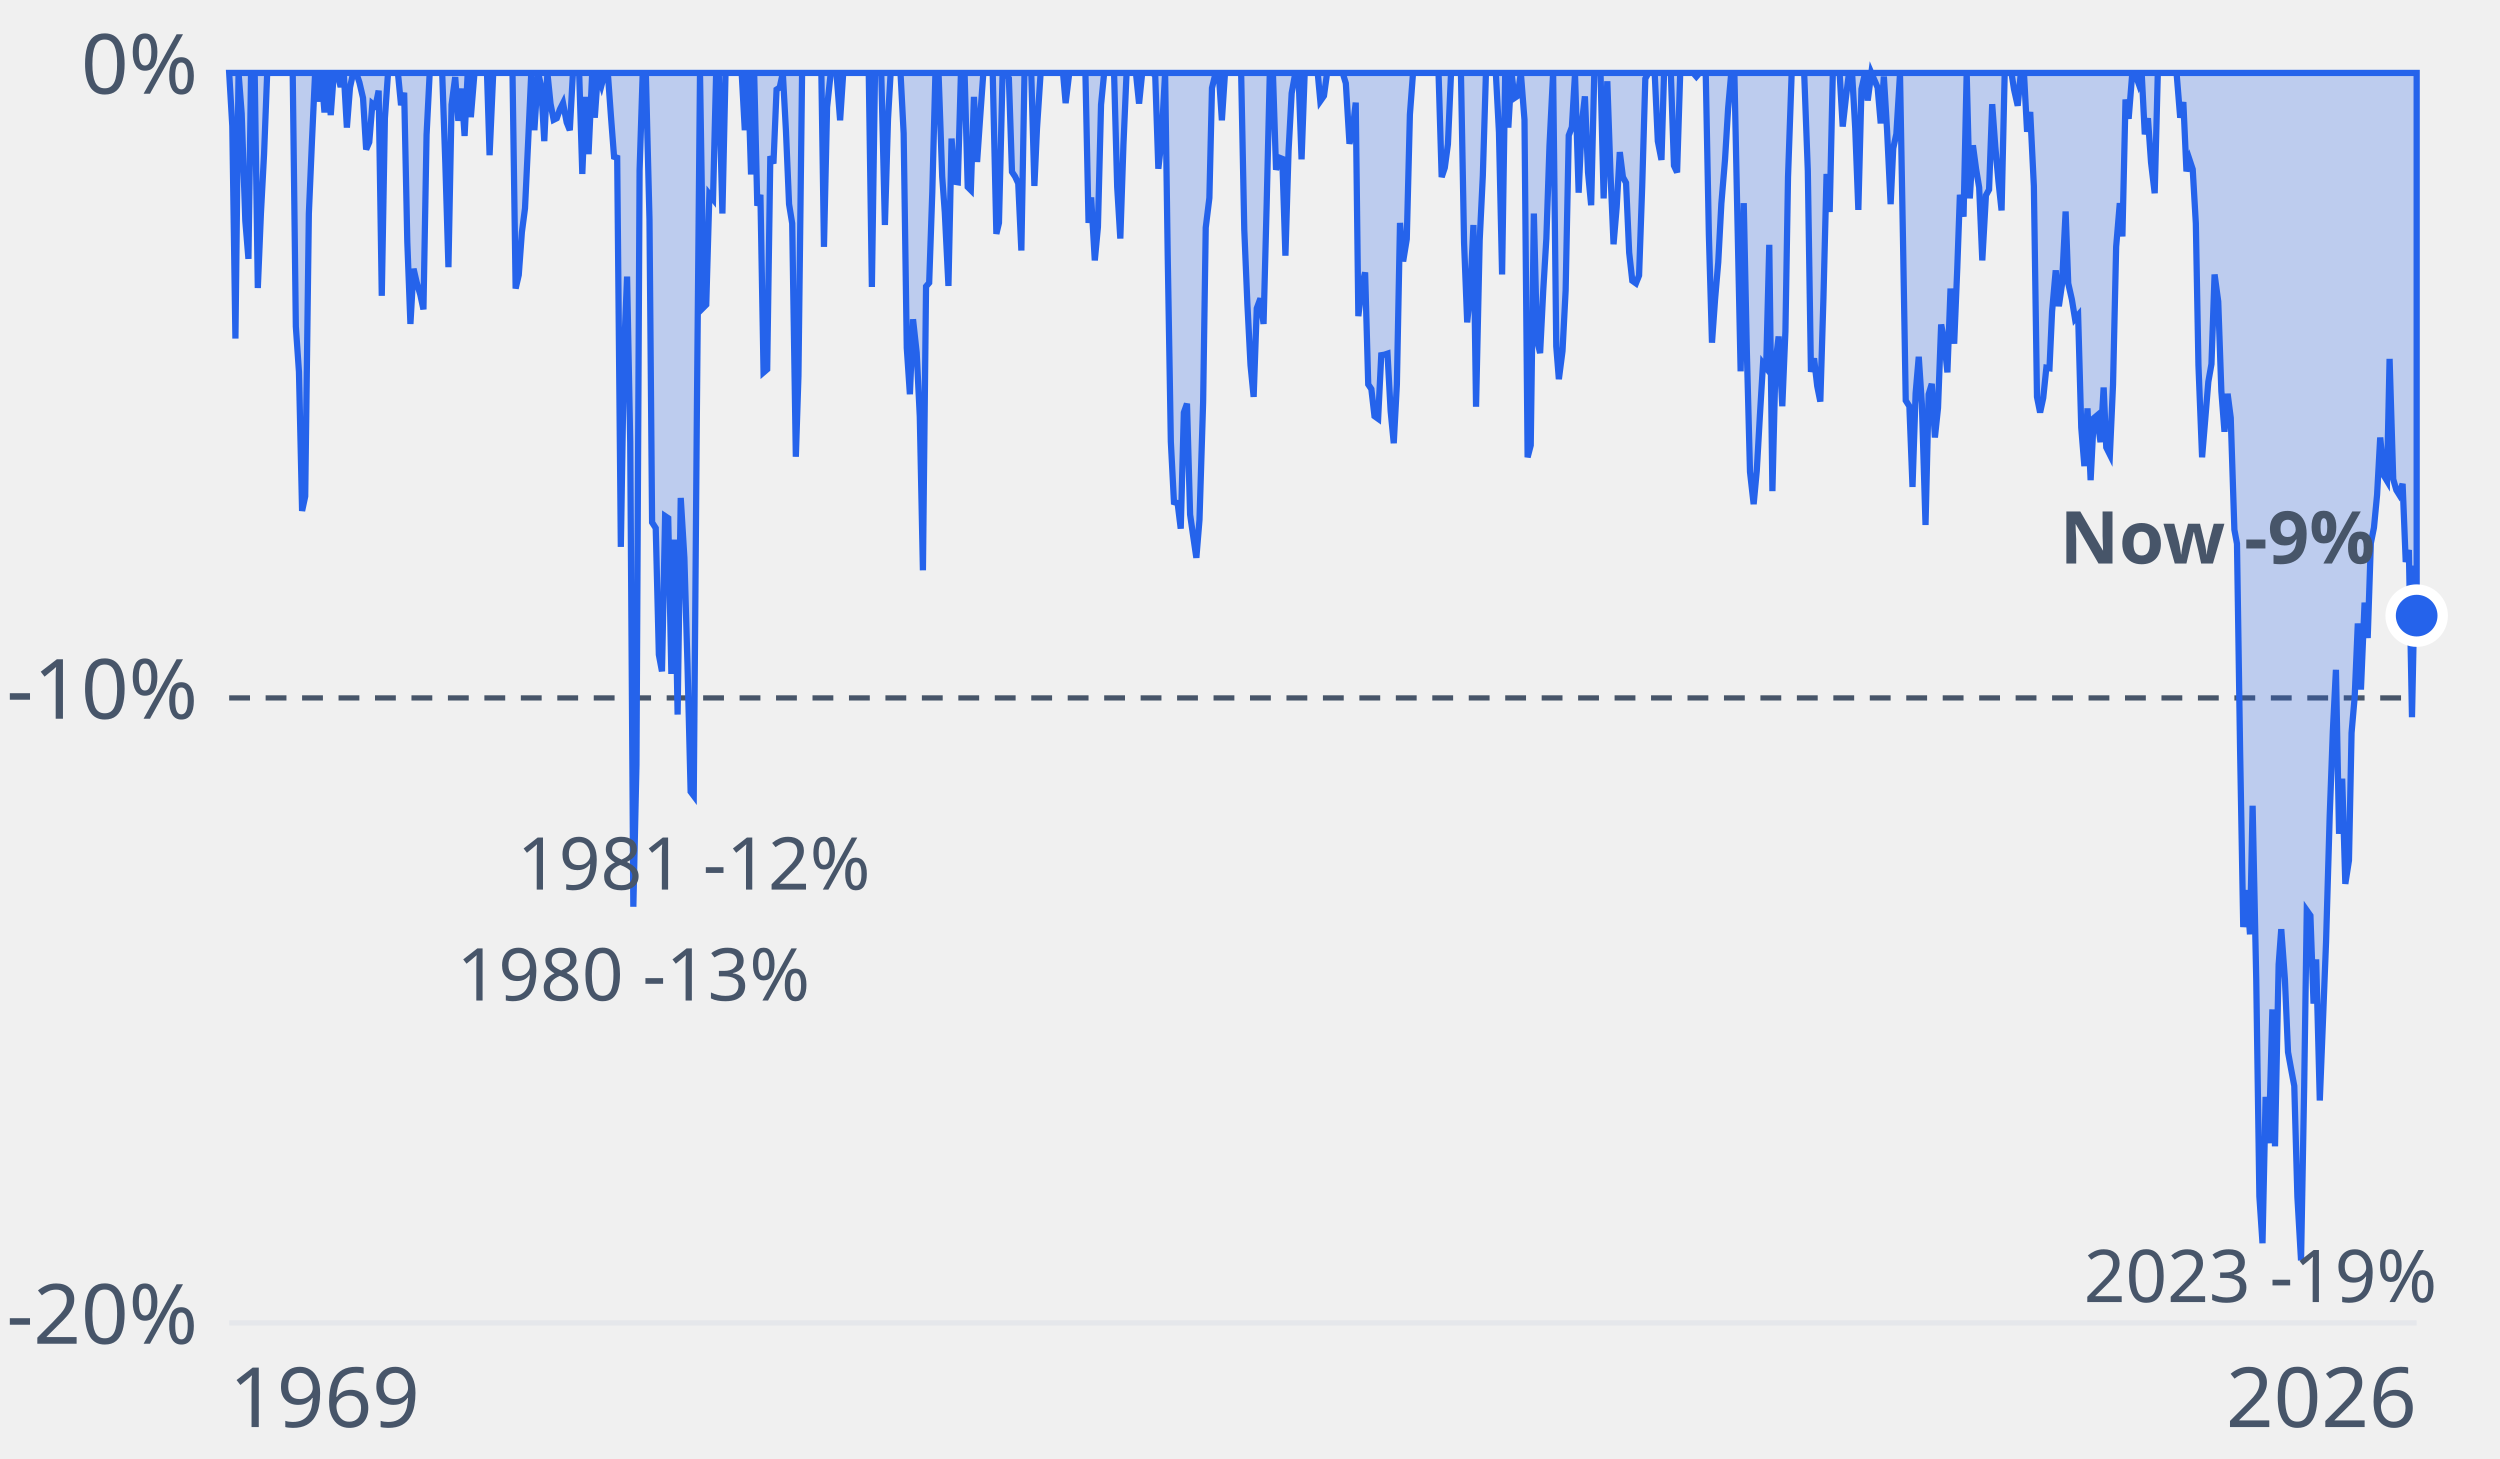
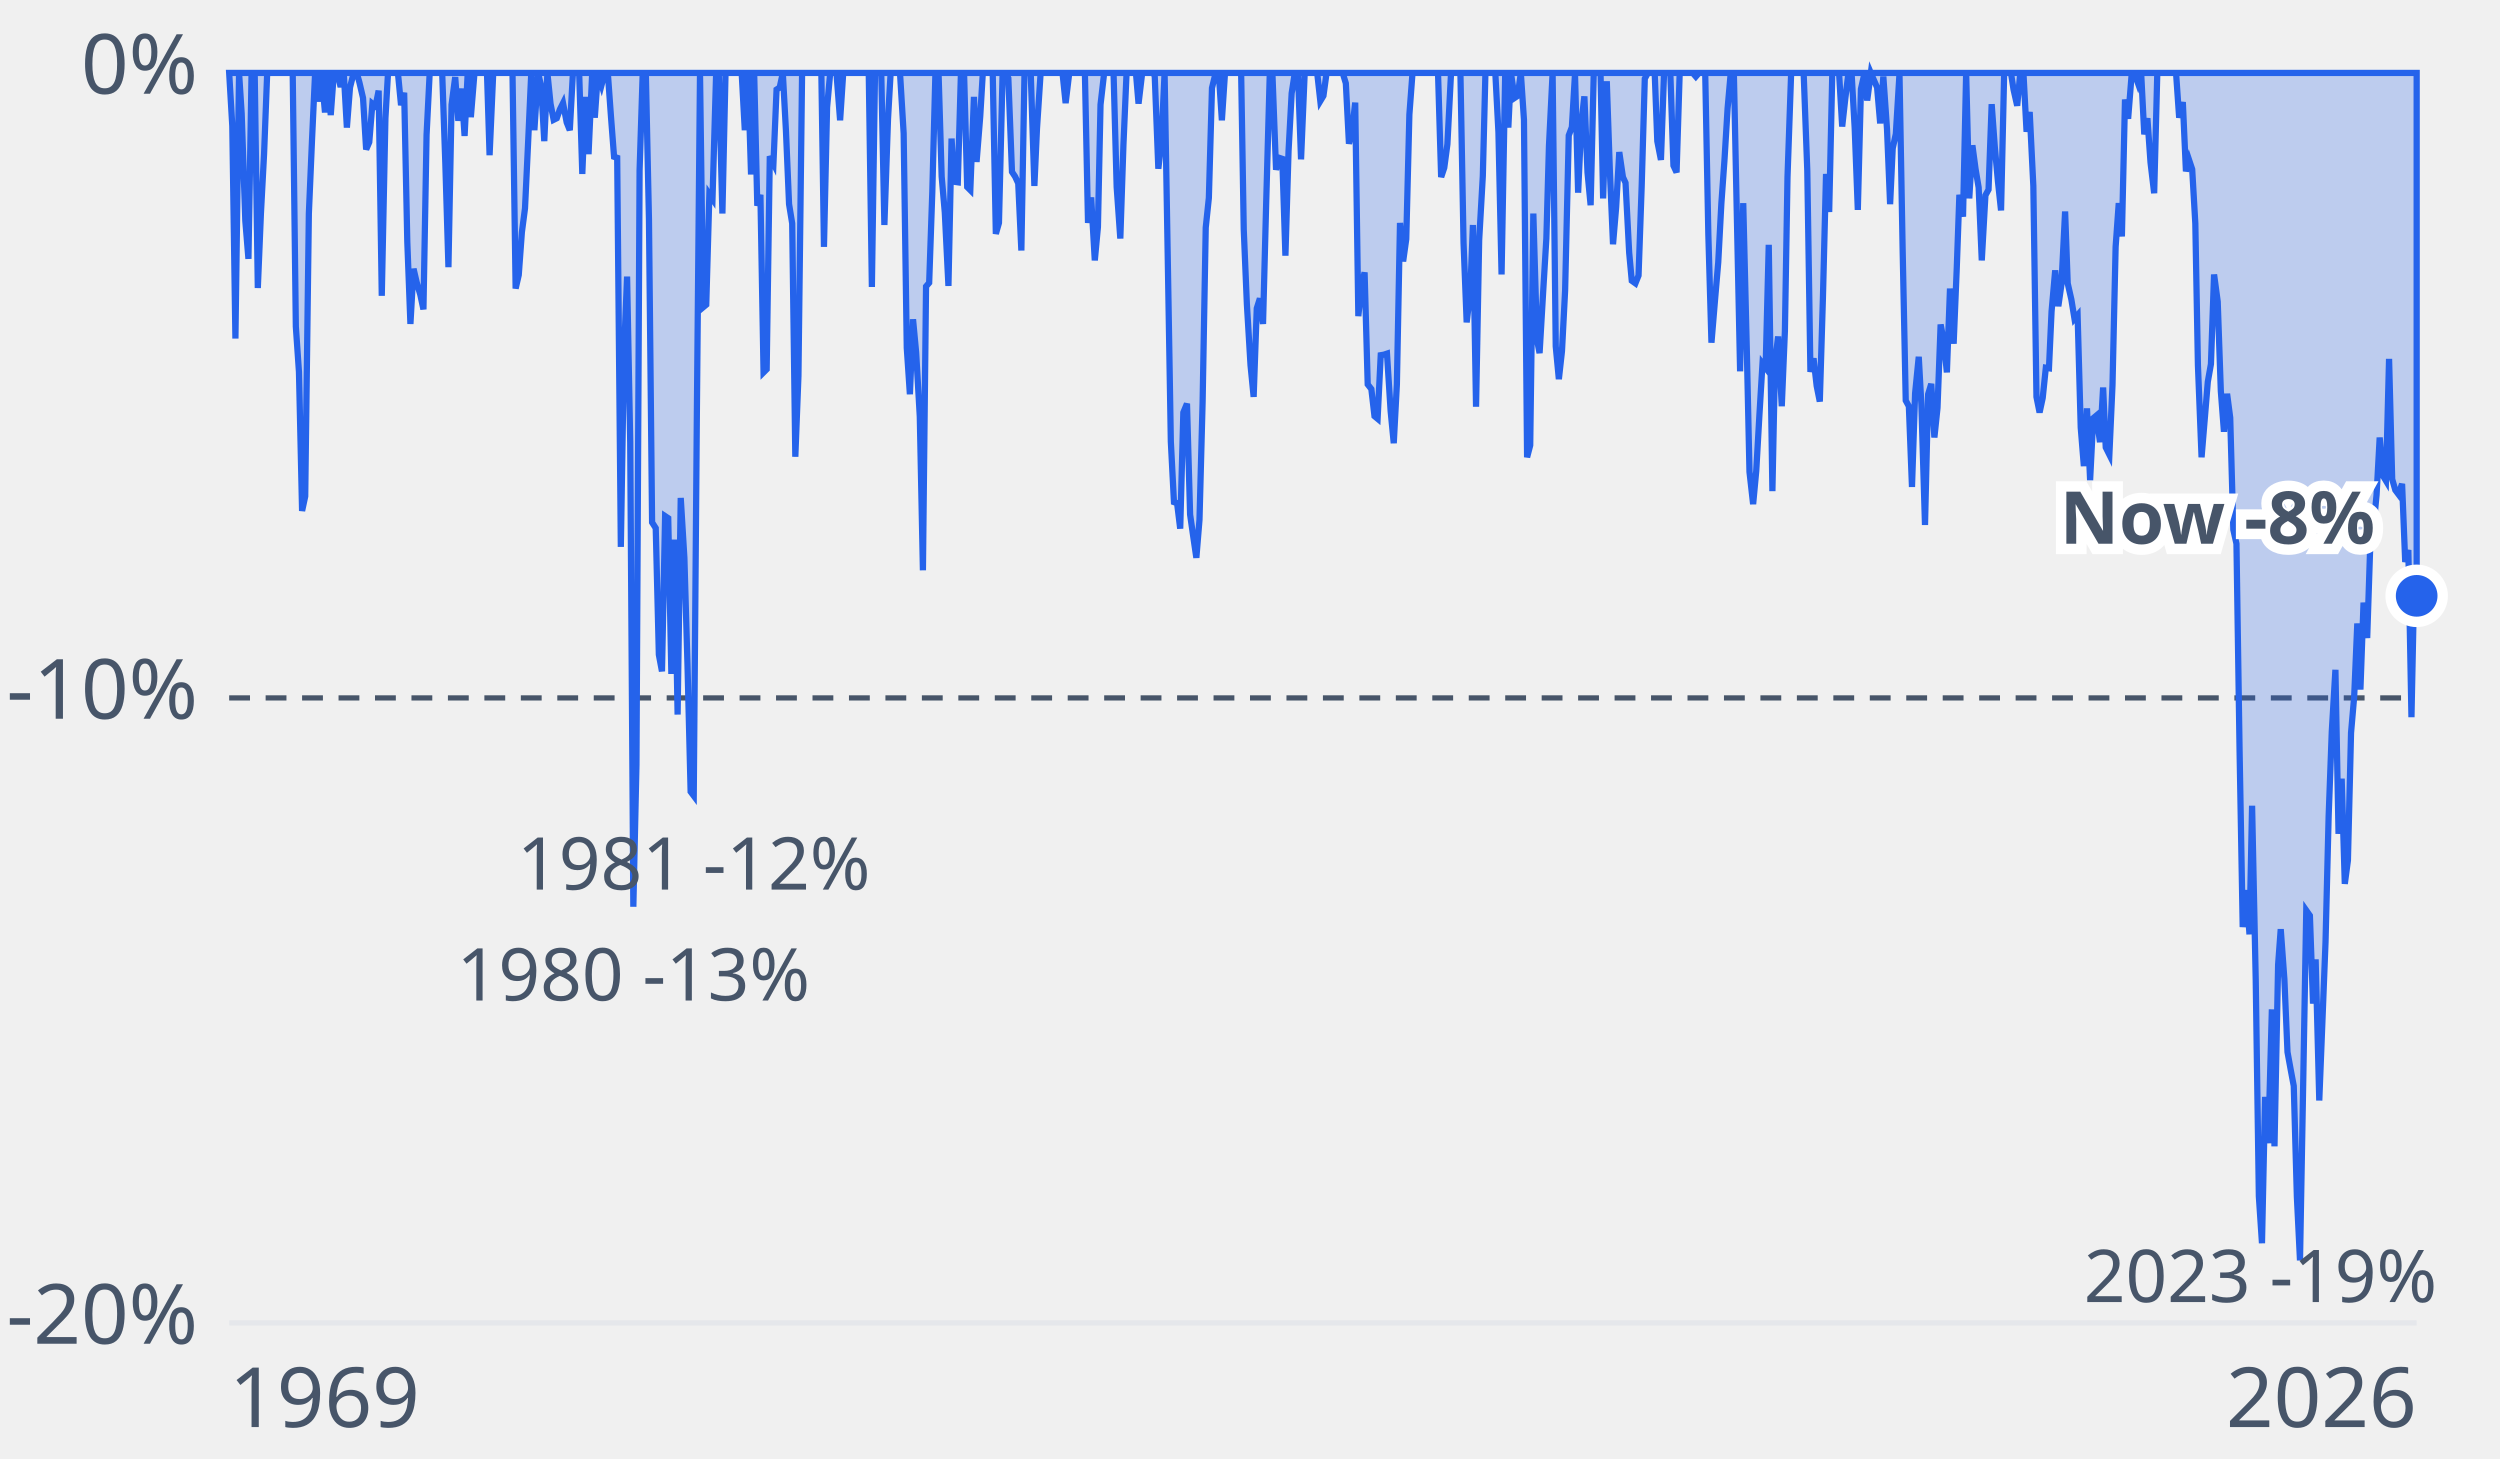
<svg xmlns="http://www.w3.org/2000/svg" viewBox="0 0 480 280" width="480" height="280" style="width:100%;max-width:560px;height:auto" role="img" font-family="system-ui,sans-serif" font-size="16">
  <line x1="44" x2="464" y1="14.0" y2="14.0" stroke="#e5e7eb" />
  <text x="38" y="18.0" text-anchor="end" fill="#475569">0%</text>
  <line x1="44" x2="464" y1="254.0" y2="254.0" stroke="#e5e7eb" />
  <text x="38" y="258.0" text-anchor="end" fill="#475569">-20%</text>
  <line x1="44" x2="464" y1="134.0" y2="134.0" stroke="#475569" stroke-dasharray="4 3" />
  <text x="38" y="138.0" text-anchor="end" fill="#475569">-10%</text>
-   <path d="M44.0,14.0L44.0,14.0L44.6,24.2L45.2,65.0L45.8,14.0L46.4,21.8L47.1,42.4L47.7,49.7L48.2,14.0L48.9,14.0L49.5,55.3L50.1,40.9L50.7,29.6L51.3,14.0L51.9,14.0L52.6,14.0L53.2,14.0L53.8,14.0L54.4,14.0L55.0,14.0L55.5,14.0L56.2,14.0L56.8,62.7L57.4,71.4L58.0,98.1L58.6,95.3L59.3,41.0L59.9,27.0L60.5,14.0L61.1,19.5L61.7,14.0L62.3,21.6L62.9,14.0L63.5,22.1L64.1,14.0L64.8,14.0L65.4,16.7L66.0,14.0L66.6,24.5L67.2,16.8L67.8,14.0L68.4,14.0L69.0,15.8L69.7,18.8L70.3,28.7L70.9,27.3L71.5,19.9L72.1,20.4L72.7,17.4L73.3,56.8L73.9,22.7L74.5,14.0L75.2,14.0L75.8,14.0L76.4,14.0L77.0,20.2L77.6,17.8L78.2,46.4L78.8,62.2L79.4,51.6L80.0,54.2L80.7,56.6L81.3,59.4L81.9,25.9L82.5,14.0L83.1,14.0L83.7,14.0L84.3,14.0L84.9,14.0L85.5,31.3L86.1,51.3L86.7,20.1L87.4,14.8L88.0,23.2L88.6,17.0L89.2,26.1L89.8,14.0L90.4,22.5L91.1,14.0L91.7,14.0L92.2,14.0L92.9,14.0L93.5,14.0L94.0,29.8L94.7,14.0L95.3,14.0L96.0,14.0L96.6,14.0L97.1,14.0L97.8,14.0L98.4,14.0L99.0,55.4L99.6,52.8L100.2,44.6L100.8,40.0L101.4,27.3L102.0,14.0L102.6,25.0L103.3,14.0L103.9,16.5L104.5,27.1L105.1,14.0L105.7,19.9L106.3,23.0L106.9,22.7L107.5,21.0L108.1,19.8L108.8,23.5L109.4,25.0L110.0,14.0L110.6,14.0L111.2,14.0L111.8,33.4L112.4,18.6L113.0,29.6L113.7,14.0L114.2,22.6L114.8,14.0L115.5,16.3L116.1,14.0L116.7,14.0L117.3,22.3L117.9,30.1L118.5,30.3L119.2,105.0L119.8,68.1L120.4,53.1L121.0,84.9L121.6,174.1L122.2,146.8L122.8,32.7L123.4,14.0L124.0,14.0L124.7,42.1L125.2,100.3L125.9,101.4L126.5,125.7L127.1,128.9L127.7,99.1L128.3,99.5L128.9,129.4L129.5,103.6L130.1,137.2L130.7,95.6L131.4,107.1L132.0,127.7L132.6,152.0L133.2,152.8L133.8,79.1L134.4,14.0L135.1,59.0L135.6,58.5L136.2,37.3L136.9,38.2L137.5,14.0L138.0,14.0L138.7,41.0L139.3,14.0L139.9,14.0L140.5,14.0L141.1,14.0L141.8,14.0L142.4,14.0L143.0,25.0L143.6,14.0L144.2,33.5L144.8,14.0L145.4,39.5L146.0,37.4L146.6,71.5L147.3,70.9L147.9,30.0L148.5,31.4L149.1,17.2L149.7,16.8L150.3,14.0L150.9,25.1L151.5,39.2L152.1,42.9L152.8,87.7L153.3,72.2L154.0,14.0L154.6,14.0L155.2,14.0L155.8,14.0L156.4,14.0L157.1,14.0L157.7,14.0L158.2,47.4L158.8,20.6L159.5,14.0L160.1,14.0L160.6,14.0L161.3,23.1L161.9,14.0L162.5,14.0L163.2,14.0L163.7,14.0L164.4,14.0L165.0,14.0L165.6,14.0L166.2,14.0L166.8,14.0L167.4,55.1L168.0,14.0L168.6,14.0L169.2,14.0L169.9,43.2L170.5,22.8L171.0,14.0L171.7,14.0L172.3,14.0L172.9,14.0L173.5,25.6L174.1,66.8L174.7,75.7L175.3,61.3L176.0,67.7L176.6,80.0L177.2,109.5L177.8,55.0L178.4,54.3L179.0,36.9L179.6,14.0L180.2,14.0L180.9,33.9L181.4,40.8L182.1,54.9L182.7,26.6L183.3,34.9L183.9,35.0L184.5,14.0L185.2,14.0L185.8,35.9L186.4,36.5L187.0,18.6L187.6,31.1L188.2,22.4L188.8,14.0L189.4,14.0L190.0,14.0L190.6,14.0L191.3,44.9L191.8,42.8L192.5,14.0L193.1,14.0L193.7,15.0L194.3,33.0L194.9,33.9L195.5,35.2L196.1,48.1L196.7,14.2L197.3,14.0L198.0,14.0L198.6,35.7L199.1,24.7L199.8,14.0L200.4,14.0L201.0,14.0L201.7,14.0L202.2,14.0L202.8,14.0L203.4,14.0L204.1,14.0L204.6,19.8L205.3,14.0L205.9,14.0L206.5,14.0L207.1,14.0L207.7,14.0L208.4,14.0L209.0,42.8L209.5,37.9L210.2,50.0L210.8,43.6L211.4,20.1L212.0,14.0L212.6,14.0L213.3,14.0L213.9,14.0L214.5,35.9L215.1,45.8L215.7,27.8L216.3,14.0L216.9,14.0L217.5,14.0L218.1,14.0L218.7,19.9L219.3,14.0L219.9,14.0L220.6,14.0L221.2,14.0L221.8,14.4L222.4,32.4L223.0,27.0L223.7,14.0L224.2,49.0L224.8,84.8L225.4,96.4L226.1,96.6L226.7,101.5L227.3,79.2L227.9,77.5L228.5,98.8L229.1,103.0L229.7,107.1L230.3,99.8L231.0,77.2L231.5,43.7L232.2,38.0L232.7,16.9L233.4,14.0L234.0,14.0L234.6,23.1L235.2,14.0L235.8,14.0L236.5,14.0L237.1,14.0L237.7,14.0L238.3,14.0L238.9,44.1L239.5,58.4L240.1,70.1L240.7,76.2L241.3,59.2L242.0,57.3L242.6,62.2L243.2,39.2L243.8,14.0L244.4,14.0L245.0,32.6L245.7,30.3L246.2,30.5L246.8,49.1L247.4,29.0L248.0,17.9L248.7,14.0L249.3,14.0L249.9,30.6L250.5,14.0L251.1,14.0L251.7,14.0L252.4,14.0L253.0,14.0L253.5,19.4L254.2,18.4L254.8,14.0L255.4,14.0L256.0,14.0L256.6,14.0L257.2,14.0L257.8,14.0L258.4,16.0L259.1,27.6L259.7,25.1L260.3,19.7L260.8,60.7L261.5,54.8L262.1,52.3L262.7,73.8L263.3,74.7L263.9,79.9L264.6,80.4L265.2,68.2L265.8,68.1L266.4,67.9L267.0,78.9L267.6,85.1L268.2,73.8L268.8,42.8L269.4,50.2L270.1,45.9L270.7,22.0L271.3,14.0L271.9,14.0L272.5,14.0L273.1,14.0L273.7,14.0L274.3,14.0L275.0,14.0L275.5,14.0L276.2,14.0L276.8,34.0L277.4,32.2L278.0,27.7L278.6,14.0L279.2,14.0L279.8,14.0L280.5,14.0L281.1,46.6L281.7,61.9L282.3,55.9L282.9,43.2L283.4,78.1L284.1,46.1L284.7,33.8L285.3,14.0L285.9,14.0L286.5,14.0L287.2,14.0L287.8,25.4L288.4,52.7L289.0,14.0L289.6,24.5L290.2,14.0L290.8,18.8L291.4,18.4L292.0,14.0L292.7,23.0L293.3,87.8L293.9,85.5L294.5,41.0L295.1,65.2L295.7,67.8L296.3,55.8L296.9,45.8L297.5,28.0L298.2,14.0L298.8,66.5L299.3,72.8L300.0,67.4L300.6,55.8L301.2,26.0L301.8,24.4L302.4,14.2L303.1,37.0L303.7,23.8L304.3,18.5L304.9,33.1L305.5,39.4L306.1,14.1L306.7,14.0L307.3,14.0L307.9,38.1L308.6,15.6L309.2,33.0L309.8,46.9L310.4,39.8L311.0,29.2L311.6,34.0L312.2,35.1L312.8,48.5L313.4,53.9L314.1,54.4L314.7,52.9L315.3,35.8L315.9,15.1L316.5,14.0L317.1,14.0L317.7,14.0L318.3,27.1L319.0,30.7L319.5,14.0L320.1,14.0L320.8,14.0L321.4,31.8L322.0,33.1L322.6,14.0L323.2,14.0L323.8,14.0L324.4,14.0L325.1,14.0L325.7,14.7L326.3,14.0L326.9,14.0L327.5,14.0L328.1,45.0L328.7,65.8L329.3,57.4L329.9,50.4L330.5,39.1L331.2,30.7L331.8,20.8L332.4,14.0L333.0,14.0L333.6,42.7L334.2,71.3L334.8,39.0L335.4,67.7L336.0,90.6L336.7,96.8L337.3,90.4L337.9,79.8L338.5,69.8L339.1,70.6L339.7,47.0L340.3,94.3L340.9,69.7L341.5,64.6L342.2,78.0L342.8,63.6L343.3,34.0L344.0,14.0L344.6,14.0L345.2,14.0L345.8,14.0L346.4,14.0L347.1,32.8L347.7,71.4L348.3,68.8L348.9,74.1L349.5,77.1L350.1,57.2L350.7,33.4L351.3,40.7L351.9,14.0L352.6,14.0L353.2,14.0L353.8,24.3L354.4,18.9L355.0,14.0L355.6,14.0L356.2,24.6L356.8,40.3L357.4,17.1L358.1,14.0L358.6,19.3L359.3,14.0L359.9,15.4L360.5,16.8L361.1,23.7L361.7,14.7L362.3,24.7L363.0,39.2L363.5,28.5L364.1,25.7L364.8,14.2L365.4,47.6L365.9,76.9L366.6,78.0L367.2,93.5L367.8,75.5L368.4,68.5L369.0,77.6L369.7,100.8L370.3,75.7L370.9,73.7L371.5,84.0L372.1,78.3L372.7,62.3L373.3,65.5L373.9,71.5L374.5,55.4L375.2,66.0L375.8,51.4L376.3,37.4L377.0,41.6L377.6,14.0L378.2,38.1L378.8,27.9L379.4,32.4L380.0,36.0L380.6,50.0L381.3,37.5L381.9,36.4L382.5,20.0L383.1,28.2L383.7,34.8L384.3,40.4L384.9,14.0L385.5,14.0L386.2,14.0L386.7,17.2L387.4,20.3L388.0,14.0L388.6,14.0L389.2,25.3L389.8,21.5L390.5,35.7L391.1,76.2L391.7,79.2L392.3,76.4L392.9,70.6L393.5,70.7L394.0,59.8L394.7,51.9L395.3,58.8L395.9,54.6L396.6,40.6L397.1,54.4L397.8,57.5L398.4,61.2L399.0,60.5L399.6,82.1L400.2,89.5L400.8,78.4L401.4,92.2L402.0,80.3L402.6,79.8L403.3,84.9L403.9,74.4L404.4,85.9L405.1,87.3L405.7,73.9L406.3,47.4L407.0,39.0L407.5,45.4L408.1,19.1L408.7,22.8L409.4,14.0L409.9,14.0L410.6,16.0L411.2,14.0L411.8,25.8L412.4,22.7L413.0,31.2L413.7,37.1L414.3,14.0L414.8,14.0L415.5,14.0L416.1,14.0L416.7,14.0L417.3,14.0L417.9,14.0L418.6,22.6L419.2,19.6L419.8,32.9L420.4,30.7L421.0,32.5L421.6,42.9L422.1,70.1L422.8,87.8L423.4,80.6L424.0,73.3L424.6,69.9L425.2,52.7L425.9,57.9L426.5,75.1L427.1,82.9L427.7,75.6L428.3,80.2L429.0,101.7L429.5,104.4L430.1,144.2L430.7,178.0L431.4,170.9L432.0,179.4L432.5,154.7L433.2,188.2L433.8,229.7L434.4,238.7L435.0,210.6L435.6,219.5L436.3,193.8L436.8,220.1L437.5,185.2L438.0,178.4L438.7,188.0L439.3,202.0L439.9,205.3L440.5,208.5L441.1,229.8L441.8,242.0L442.4,208.7L442.9,174.8L443.6,175.8L444.2,192.7L444.7,184.2L445.4,211.3L446.0,196.2L446.6,180.9L447.3,156.7L447.9,140.5L448.5,128.6L449.1,160.1L449.7,149.5L450.3,169.7L451.0,165.2L451.5,140.7L452.1,133.8L452.7,119.7L453.3,132.4L454.0,115.7L454.6,122.5L455.2,104.3L455.8,101.3L456.4,95.0L457.0,84.0L457.7,91.3L458.3,92.3L458.8,68.9L459.5,92.0L460.1,94.1L460.6,94.9L461.3,92.9L461.9,107.9L462.5,105.6L463.1,137.7L463.7,108.6L464.0,118.2L464.0,14.0Z" fill="#2563eb" fill-opacity="0.25" stroke="#2563eb" stroke-width="1.2" />
+   <path d="M44.0,14.0L44.0,14.0L44.0,14.0L44.6,24.2L45.2,65.0L45.9,14.0L46.4,21.8L47.1,42.4L47.7,49.7L48.3,14.0L48.9,14.0L49.5,55.3L50.1,40.9L50.7,29.6L51.3,14.0L52.0,14.0L52.6,14.0L53.2,14.0L53.8,14.0L54.4,14.0L55.0,14.0L55.6,14.0L56.2,14.0L56.8,62.7L57.4,71.4L58.0,98.1L58.6,95.3L59.3,41.0L59.9,27.0L60.5,14.0L61.1,19.5L61.7,14.0L62.4,21.6L62.9,14.0L63.5,22.1L64.1,14.0L64.8,14.0L65.4,16.7L66.0,14.0L66.6,24.5L67.2,16.8L67.9,14.0L68.5,14.0L69.0,15.8L69.7,18.8L70.3,28.7L70.9,27.3L71.5,19.9L72.1,20.4L72.7,17.4L73.3,56.8L74.0,22.7L74.5,14.0L75.2,14.0L75.8,14.0L76.4,14.0L77.0,20.2L77.6,17.8L78.2,46.4L78.8,62.2L79.4,51.6L80.0,54.2L80.7,56.6L81.3,59.4L81.9,25.9L82.5,14.0L83.1,14.0L83.7,14.0L84.4,14.0L84.9,14.0L85.5,31.3L86.1,51.3L86.7,20.1L87.4,14.8L88.0,23.2L88.6,17.0L89.2,26.1L89.8,14.0L90.4,22.5L91.1,14.0L91.7,14.0L92.2,14.0L92.9,14.0L93.5,14.0L94.0,29.8L94.7,14.0L95.3,14.0L96.0,14.0L96.6,14.0L97.1,14.0L97.8,14.0L98.4,14.0L99.0,55.4L99.6,52.8L100.2,44.6L100.8,40.0L101.4,27.3L102.0,14.0L102.6,25.0L103.3,14.0L103.9,16.5L104.5,27.1L105.1,14.0L105.7,19.9L106.3,23.0L106.9,22.7L107.5,21.0L108.1,19.8L108.8,23.5L109.4,25.0L110.0,14.0L110.6,14.0L111.2,14.0L111.8,33.4L112.4,18.6L113.0,29.6L113.7,14.0L114.2,22.6L114.8,14.0L115.5,16.3L116.1,14.0L116.7,14.0L117.3,22.3L117.9,30.1L118.5,30.3L119.2,105.0L119.8,68.1L120.4,53.1L121.0,84.9L121.6,174.1L122.2,146.8L122.8,32.7L123.4,14.0L124.0,14.0L124.6,42.1L125.2,100.3L125.9,101.4L126.5,125.7L127.1,128.9L127.7,99.1L128.3,99.5L128.9,129.4L129.5,103.6L130.1,137.2L130.7,95.6L131.4,107.1L132.0,127.7L132.6,152.0L133.2,152.8L133.8,79.1L134.4,14.0L135.0,59.0L135.6,58.5L136.2,37.3L136.8,38.2L137.5,14.0L138.0,14.0L138.7,41.0L139.3,14.0L139.9,14.0L140.5,14.0L141.1,14.0L141.7,14.0L142.4,14.0L143.0,25.0L143.6,14.0L144.2,33.5L144.8,14.0L145.4,39.5L146.0,37.4L146.6,71.5L147.2,70.9L147.8,30.0L148.5,31.4L149.1,17.2L149.7,16.8L150.3,14.0L150.9,25.1L151.5,39.2L152.1,42.9L152.7,87.7L153.3,72.2L154.0,14.0L154.6,14.0L155.2,14.0L155.8,14.0L156.4,14.0L157.0,14.0L157.7,14.0L158.2,47.4L158.8,20.6L159.4,14.0L160.1,14.0L160.6,14.0L161.3,23.1L161.9,14.0L162.5,14.0L163.1,14.0L163.7,14.0L164.4,14.0L165.0,14.0L165.5,14.0L166.2,14.0L166.8,14.0L167.4,55.1L168.0,14.0L168.6,14.0L169.2,14.0L169.8,43.2L170.5,22.8L171.0,14.0L171.7,14.0L172.3,14.0L172.8,14.0L173.5,25.6L174.1,66.8L174.7,75.7L175.3,61.3L175.9,67.7L176.6,80.0L177.2,109.5L177.8,55.0L178.4,54.3L179.0,36.9L179.6,14.0L180.2,14.0L180.8,33.9L181.4,40.8L182.1,54.9L182.7,26.6L183.2,34.9L183.9,35.0L184.5,14.0L185.1,14.0L185.7,35.9L186.3,36.5L187.0,18.6L187.5,31.1L188.2,22.4L188.7,14.0L189.4,14.0L190.0,14.0L190.6,14.0L191.2,44.9L191.8,42.8L192.5,14.0L193.1,14.0L193.6,15.0L194.3,33.0L194.9,33.9L195.5,35.2L196.1,48.1L196.7,14.2L197.3,14.0L197.9,14.0L198.6,35.7L199.1,24.7L199.8,14.0L200.4,14.0L201.0,14.0L201.6,14.0L202.2,14.0L202.7,14.0L203.4,14.0L204.0,14.0L204.6,19.8L205.3,14.0L205.9,14.0L206.5,14.0L207.1,14.0L207.7,14.0L208.3,14.0L208.9,42.8L209.5,37.9L210.2,50.0L210.8,43.6L211.3,20.1L212.0,14.0L212.6,14.0L213.2,14.0L213.8,14.0L214.4,35.9L215.1,45.8L215.7,27.8L216.3,14.0L216.8,14.0L217.5,14.0L218.1,14.0L218.6,19.9L219.3,14.0L219.9,14.0L220.5,14.0L221.2,14.0L221.7,14.4L222.4,32.4L223.0,27.0L223.6,14.0L224.2,49.0L224.8,84.8L225.4,96.4L226.0,96.6L226.6,101.5L227.2,79.2L227.9,77.5L228.5,98.8L229.1,103.0L229.7,107.1L230.3,99.8L230.9,77.2L231.5,43.7L232.1,38.0L232.7,16.9L233.4,14.0L234.0,14.0L234.6,23.1L235.2,14.0L235.8,14.0L236.4,14.0L237.0,14.0L237.6,14.0L238.3,14.0L238.8,44.1L239.4,58.4L240.1,70.1L240.7,76.2L241.3,59.2L241.9,57.3L242.5,62.2L243.1,39.2L243.8,14.0L244.3,14.0L245.0,32.6L245.6,30.3L246.2,30.5L246.8,49.1L247.4,29.0L248.0,17.9L248.6,14.0L249.2,14.0L249.8,30.6L250.5,14.0L251.1,14.0L251.7,14.0L252.3,14.0L252.9,14.0L253.5,19.4L254.1,18.4L254.7,14.0L255.3,14.0L255.9,14.0L256.6,14.0L257.2,14.0L257.8,14.0L258.4,16.0L259.0,27.6L259.6,25.1L260.2,19.7L260.8,60.7L261.4,54.8L262.0,52.3L262.6,73.8L263.3,74.7L263.9,79.9L264.5,80.4L265.1,68.2L265.7,68.1L266.3,67.9L267.0,78.9L267.6,85.1L268.2,73.8L268.8,42.8L269.4,50.2L270.0,45.9L270.6,22.0L271.2,14.0L271.9,14.0L272.4,14.0L273.1,14.0L273.7,14.0L274.3,14.0L274.9,14.0L275.5,14.0L276.1,14.0L276.7,34.0L277.3,32.2L277.9,27.7L278.6,14.0L279.2,14.0L279.7,14.0L280.4,14.0L281.0,46.6L281.6,61.9L282.3,55.9L282.8,43.2L283.4,78.1L284.0,46.1L284.7,33.8L285.2,14.0L285.9,14.0L286.5,14.0L287.1,14.0L287.7,25.4L288.3,52.7L289.0,14.0L289.6,24.5L290.1,14.0L290.8,18.8L291.4,18.4L292.0,14.0L292.6,23.0L293.2,87.8L293.8,85.5L294.4,41.0L295.1,65.2L295.6,67.8L296.3,55.8L296.9,45.8L297.4,28.0L298.1,14.0L298.7,66.5L299.3,72.8L299.9,67.4L300.5,55.8L301.2,26.0L301.8,24.4L302.4,14.2L303.0,37.0L303.6,23.8L304.2,18.5L304.8,33.1L305.4,39.4L306.0,14.1L306.7,14.0L307.3,14.0L307.8,38.1L308.5,15.6L309.1,33.0L309.7,46.9L310.3,39.8L310.9,29.2L311.6,34.0L312.1,35.1L312.8,48.5L313.3,53.9L314.0,54.4L314.6,52.9L315.2,35.8L315.8,15.1L316.4,14.0L317.1,14.0L317.7,14.0L318.2,27.1L318.9,30.7L319.5,14.0L320.1,14.0L320.7,14.0L321.3,31.8L321.9,33.1L322.5,14.0L323.2,14.0L323.7,14.0L324.4,14.0L325.0,14.0L325.6,14.7L326.2,14.0L326.8,14.0L327.4,14.0L328.0,45.0L328.6,65.8L329.3,57.4L329.9,50.4L330.5,39.1L331.1,30.7L331.7,20.8L332.3,14.0L332.9,14.0L333.5,42.7L334.1,71.3L334.7,39.0L335.4,67.7L335.9,90.6L336.6,96.8L337.2,90.4L337.8,79.8L338.4,69.8L339.0,70.6L339.6,47.0L340.3,94.3L340.8,69.7L341.4,64.6L342.1,78.0L342.7,63.6L343.2,34.0L343.9,14.0L344.5,14.0L345.1,14.0L345.7,14.0L346.3,14.0L347.0,32.8L347.6,71.4L348.2,68.8L348.8,74.1L349.4,77.1L350.0,57.2L350.6,33.4L351.2,40.7L351.8,14.0L352.5,14.0L353.1,14.0L353.7,24.3L354.3,18.9L354.9,14.0L355.5,14.0L356.1,24.6L356.7,40.3L357.3,17.1L358.0,14.0L358.5,19.3L359.2,14.0L359.8,15.4L360.4,16.8L361.0,23.7L361.6,14.7L362.3,24.7L362.9,39.2L363.4,28.5L364.0,25.7L364.7,14.2L365.3,47.6L365.9,76.9L366.5,78.0L367.1,93.5L367.7,75.5L368.4,68.5L368.9,77.6L369.6,100.8L370.2,75.7L370.8,73.7L371.4,84.0L372.0,78.3L372.6,62.3L373.2,65.5L373.8,71.5L374.4,55.4L375.1,66.0L375.7,51.4L376.2,37.4L376.9,41.6L377.5,14.0L378.1,38.1L378.7,27.9L379.3,32.4L379.9,36.0L380.5,50.0L381.2,37.5L381.8,36.4L382.4,20.0L383.0,28.2L383.6,34.8L384.2,40.4L384.8,14.0L385.4,14.0L386.1,14.0L386.6,17.2L387.3,20.3L387.9,14.0L388.5,14.0L389.1,25.3L389.7,21.5L390.4,35.7L391.0,76.2L391.6,79.2L392.2,76.4L392.8,70.6L393.4,70.7L393.9,59.8L394.6,51.9L395.2,58.8L395.8,54.6L396.5,40.6L397.0,54.4L397.7,57.5L398.3,61.2L398.9,60.5L399.5,82.1L400.1,89.5L400.7,78.4L401.3,92.2L401.9,80.3L402.5,79.8L403.2,84.9L403.8,74.4L404.3,85.9L405.0,87.3L405.6,73.9L406.2,47.4L406.8,39.0L407.4,45.4L408.0,19.1L408.6,22.8L409.3,14.0L409.8,14.0L410.5,16.0L411.1,14.0L411.7,25.8L412.3,22.7L412.9,31.2L413.6,37.1L414.2,14.0L414.7,14.0L415.4,14.0L416.0,14.0L416.6,14.0L417.2,14.0L417.8,14.0L418.4,22.6L419.1,19.6L419.7,32.9L420.3,30.7L420.9,32.5L421.5,42.9L422.0,70.1L422.7,87.8L423.3,80.6L423.9,73.3L424.5,69.9L425.1,52.7L425.8,57.9L426.4,75.1L427.0,82.9L427.6,75.6L428.2,80.2L428.8,101.7L429.4,104.4L430.0,144.2L430.6,178.0L431.3,170.9L431.9,179.4L432.4,154.7L433.1,188.2L433.7,229.7L434.3,238.7L434.9,210.6L435.5,219.5L436.2,193.8L436.7,220.1L437.4,185.2L437.9,178.4L438.6,188.0L439.2,202.0L439.8,205.3L440.4,208.5L441.0,229.8L441.6,242.0L442.2,208.7L442.8,174.8L443.5,175.8L444.1,192.7L444.6,184.2L445.3,211.3L445.9,196.2L446.5,180.9L447.1,156.7L447.7,140.5L448.4,128.6L449.0,160.1L449.6,149.5L450.2,169.7L450.8,165.2L451.4,140.7L452.0,133.8L452.6,119.7L453.2,132.4L453.8,115.7L454.5,122.5L455.1,104.3L455.7,101.3L456.3,95.0L456.9,84.0L457.5,91.3L458.1,92.3L458.7,68.9L459.3,92.0L459.9,94.1L460.5,94.9L461.2,92.9L461.8,107.9L462.4,105.6L463.0,137.7L463.6,108.6L464.0,114.4L464.0,14.0Z" fill="#2563eb" fill-opacity="0.25" stroke="#2563eb" stroke-width="1.2" />
  <text x="121.6" y="192.1" text-anchor="middle" fill="#475569" font-size="14">1980 -13%</text>
  <text x="133.2" y="170.8" text-anchor="middle" fill="#475569" font-size="14">1981 -12%</text>
  <text x="434.0" y="250.0" text-anchor="middle" fill="#475569" font-size="14">2023 -19%</text>
-   <circle cx="464.0" cy="118.2" r="5" fill="#2563eb" stroke="#fff" stroke-width="2" />
-   <text x="456.0" y="108.2" text-anchor="end" fill="#475569" font-weight="600" font-size="14">Now -9%</text>
+   <circle cx="464.0" cy="114.4" r="5" fill="#2563eb" stroke="#fff" stroke-width="2" />
+   <text x="456.0" y="104.4" text-anchor="end" fill="#475569" font-weight="600" font-size="14" stroke="#fff" stroke-width="4" paint-order="stroke">Now -8%</text>
  <text x="44" y="274" fill="#475569">1969</text>
  <text x="464" y="274" text-anchor="end" fill="#475569">2026</text>
</svg>
